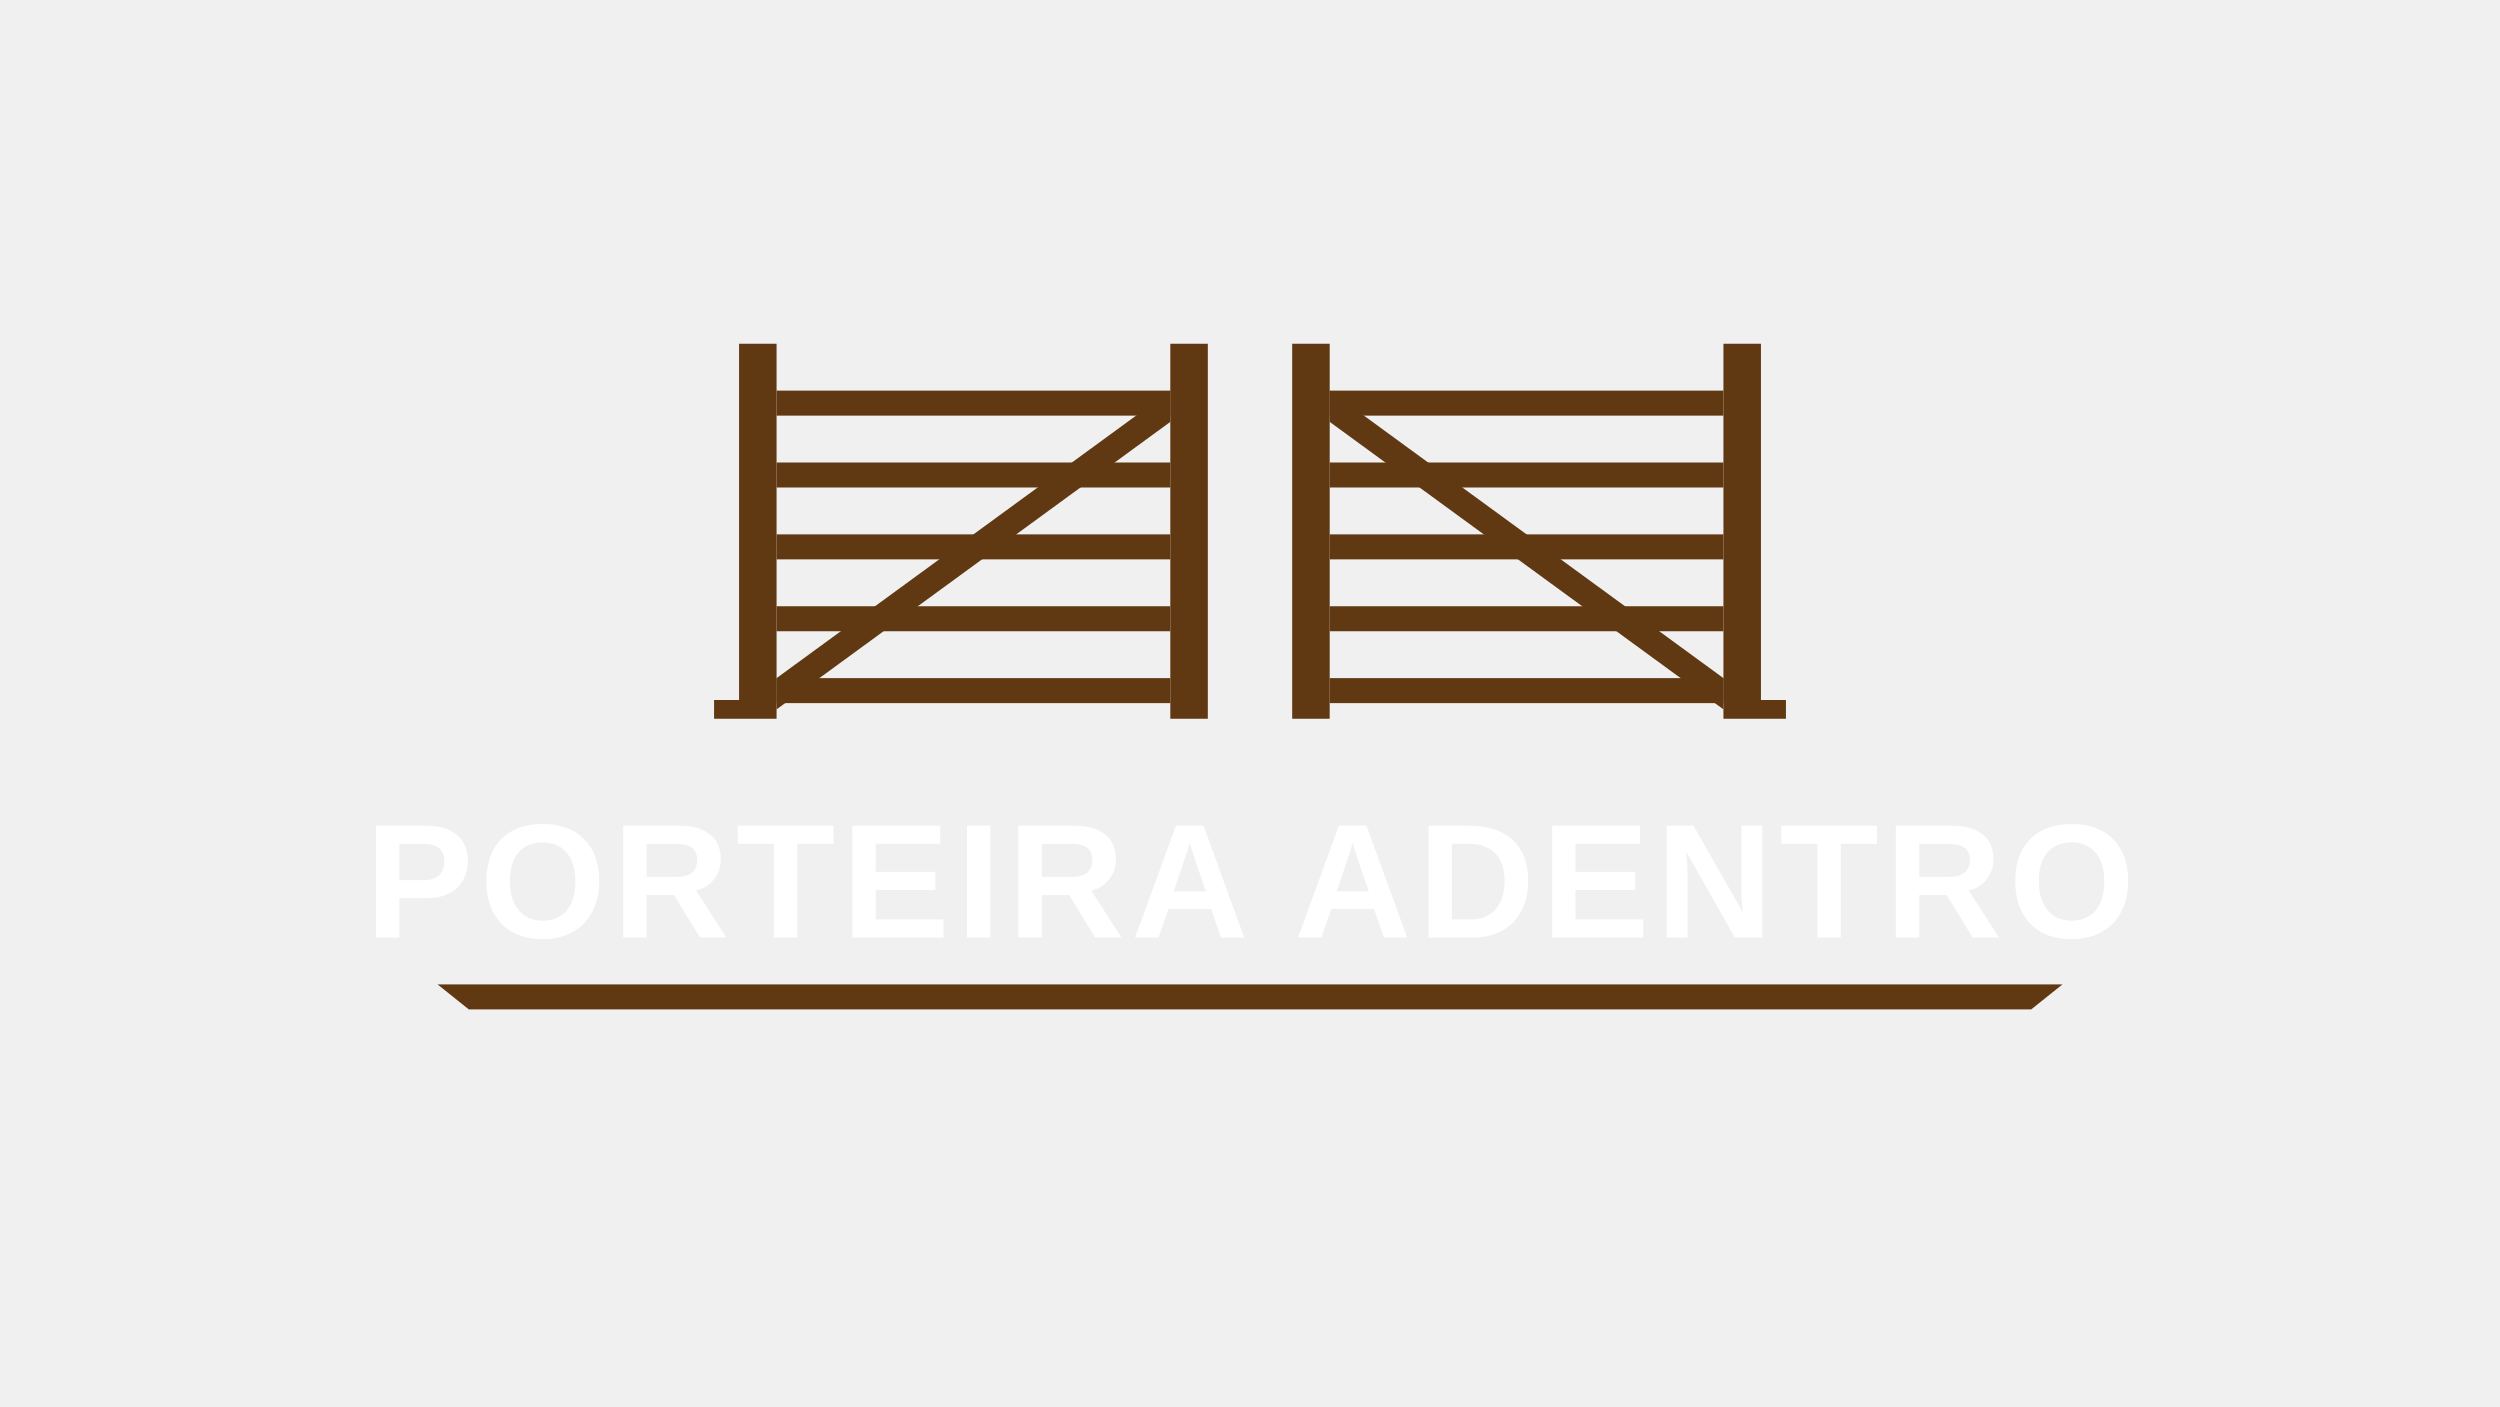
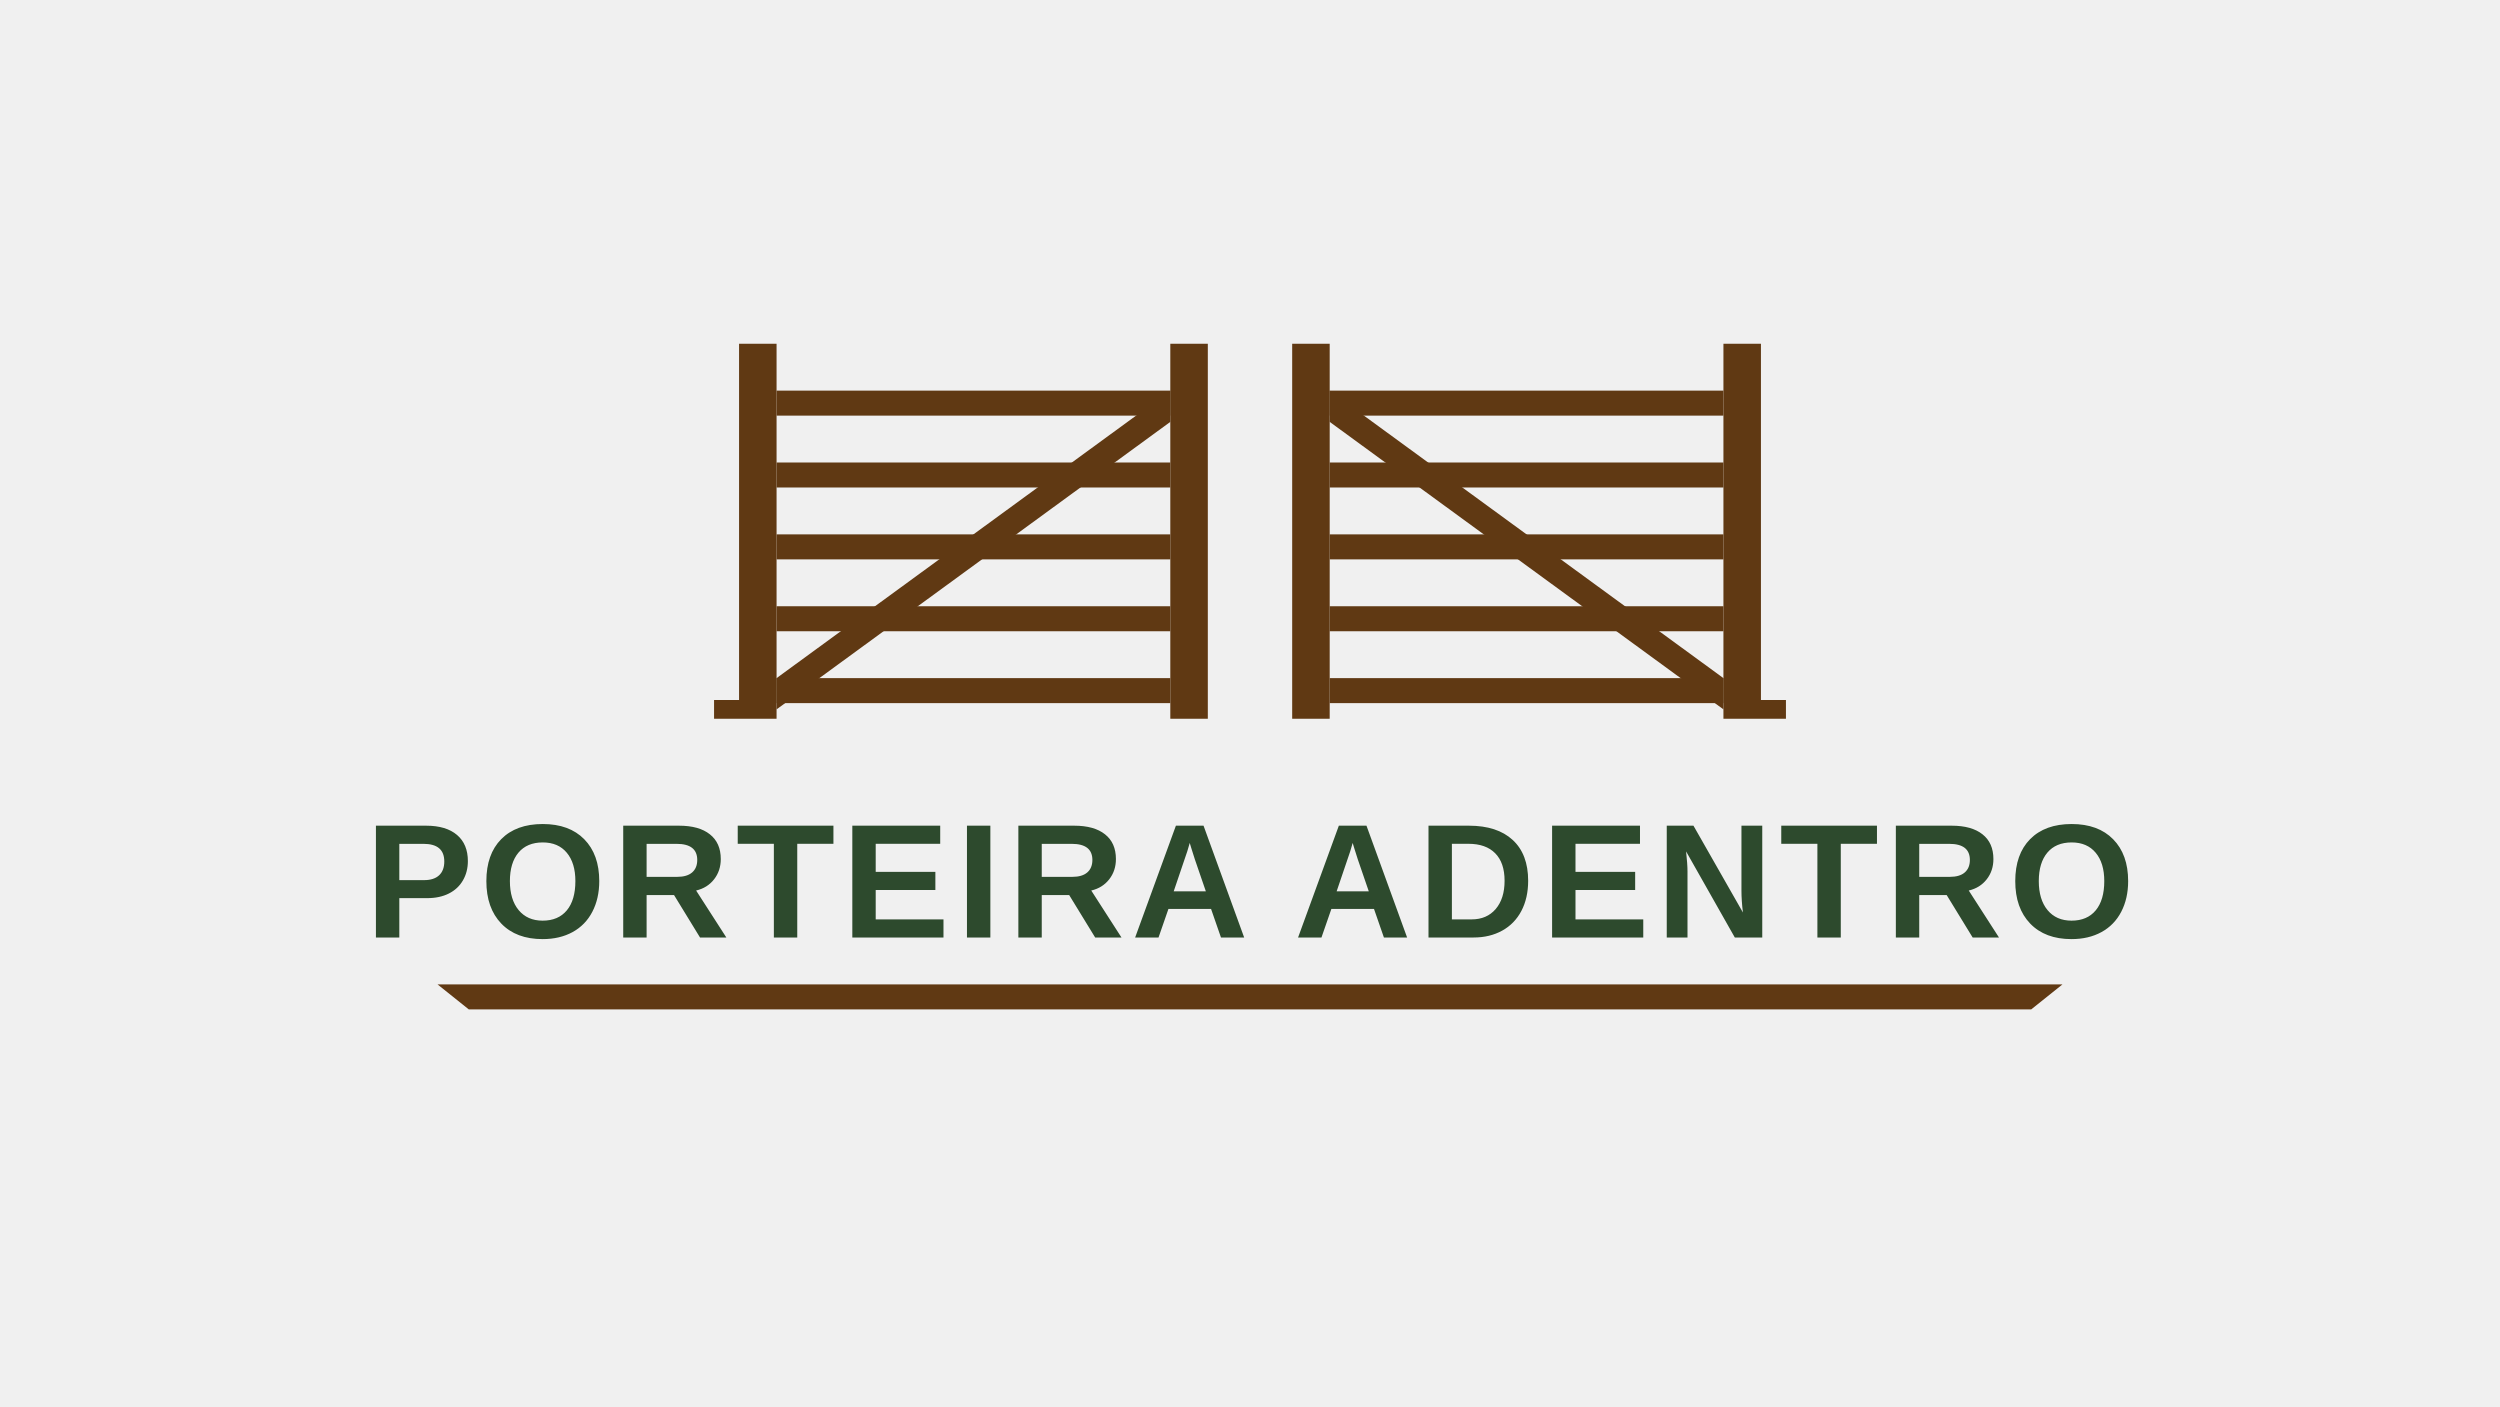
<svg xmlns="http://www.w3.org/2000/svg" viewBox="0 0 800 450">
  <g transform="translate(236.5, 110)">
    <g fill="#603913">
      <path d="M 0 0 L 12 0 L 12 120 L -8 120 L -8 114 L 0 114 Z" />
      <rect x="138" y="0" width="12" height="120" />
      <rect x="12" y="15" width="126" height="8" />
      <rect x="12" y="38" width="126" height="8" />
      <rect x="12" y="61" width="126" height="8" />
      <rect x="12" y="84" width="126" height="8" />
      <rect x="12" y="107" width="126" height="8" />
      <path d="M 12 107 L 138 15 L 138 25 L 12 117 Z" />
    </g>
    <g fill="#603913" transform="translate(177, 0)">
      <rect x="0" y="0" width="12" height="120" />
      <path d="M 138 0 L 150 0 L 150 114 L 158 114 L 158 120 L 138 120 Z" />
      <rect x="12" y="15" width="126" height="8" />
      <rect x="12" y="38" width="126" height="8" />
      <rect x="12" y="61" width="126" height="8" />
      <rect x="12" y="84" width="126" height="8" />
      <rect x="12" y="107" width="126" height="8" />
      <path d="M 12 15 L 138 107 L 138 117 L 12 25 Z" />
    </g>
  </g>
-   <text x="400" y="300" font-family="Arial, Helvetica, sans-serif" font-weight="bold" font-size="52" fill="#ffffff" text-anchor="middle" letter-spacing="2">
+   <text x="400" y="300" font-family="Arial, Helvetica, sans-serif" font-weight="bold" font-size="52" fill="#2d4a2d" text-anchor="middle" letter-spacing="2">
    PORTEIRA ADENTRO
  </text>
  <path d="M 140 315 L 660 315 L 650 323 L 150 323 Z" fill="#603913" />
</svg>
